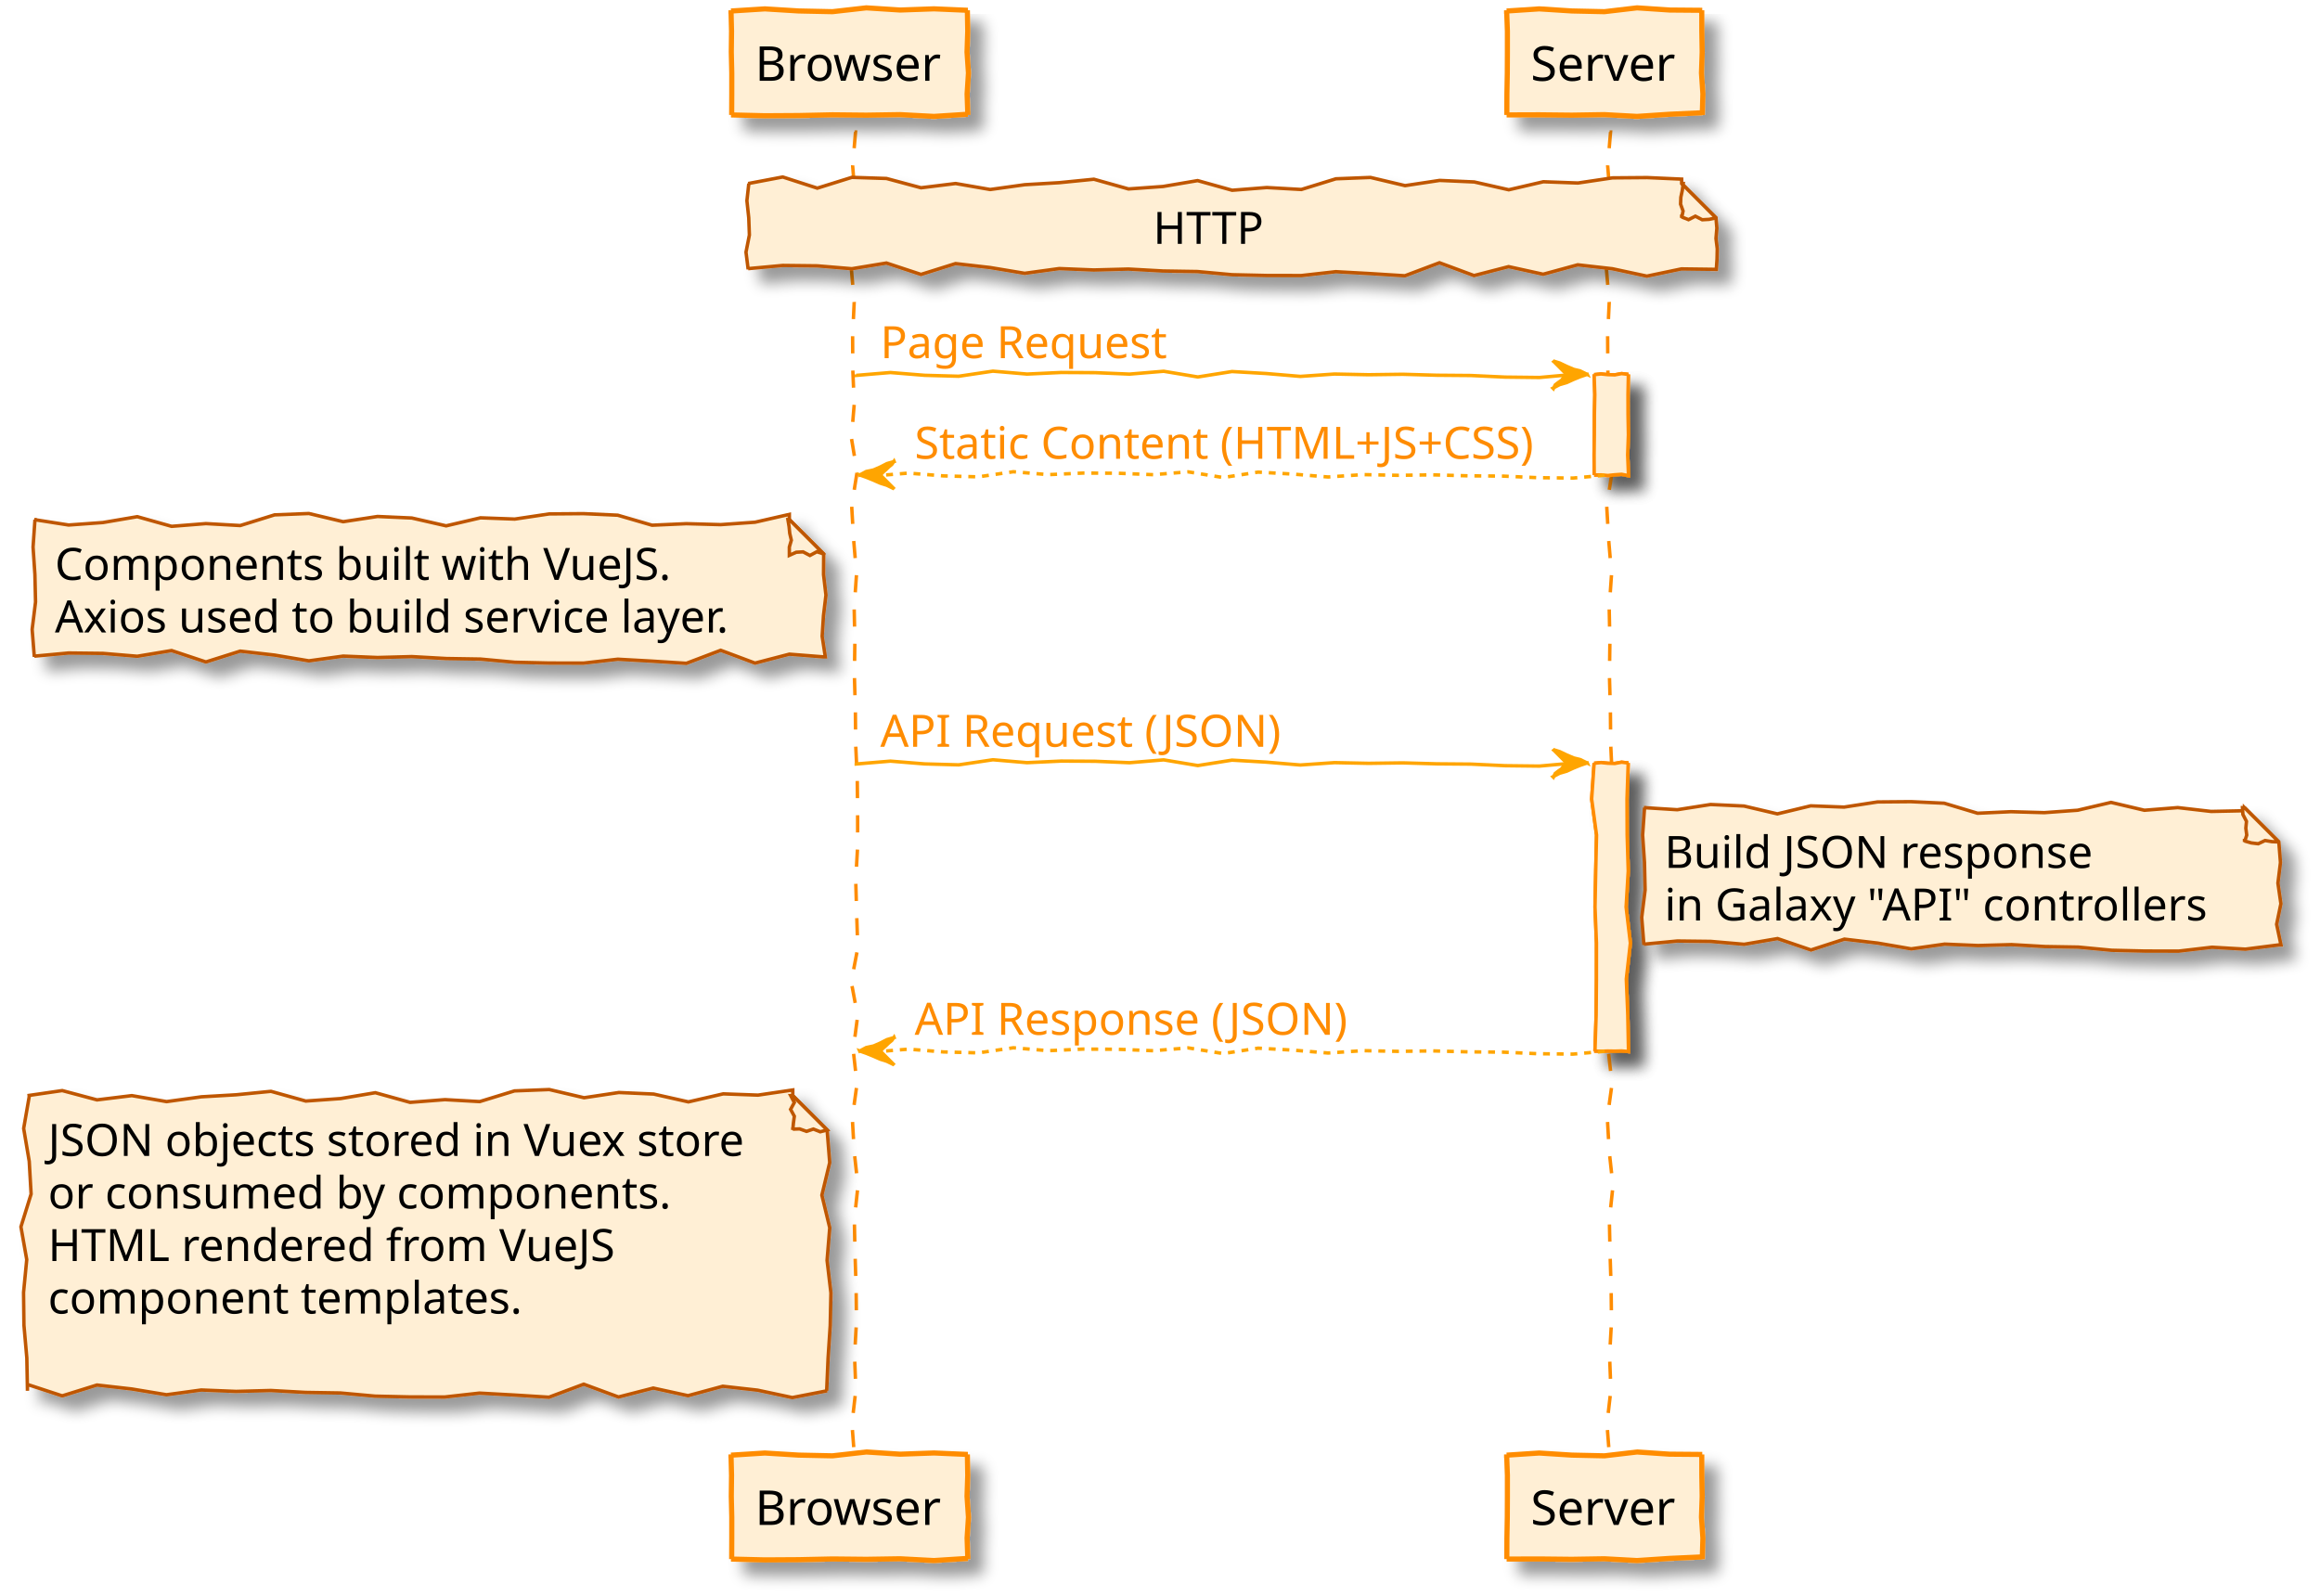
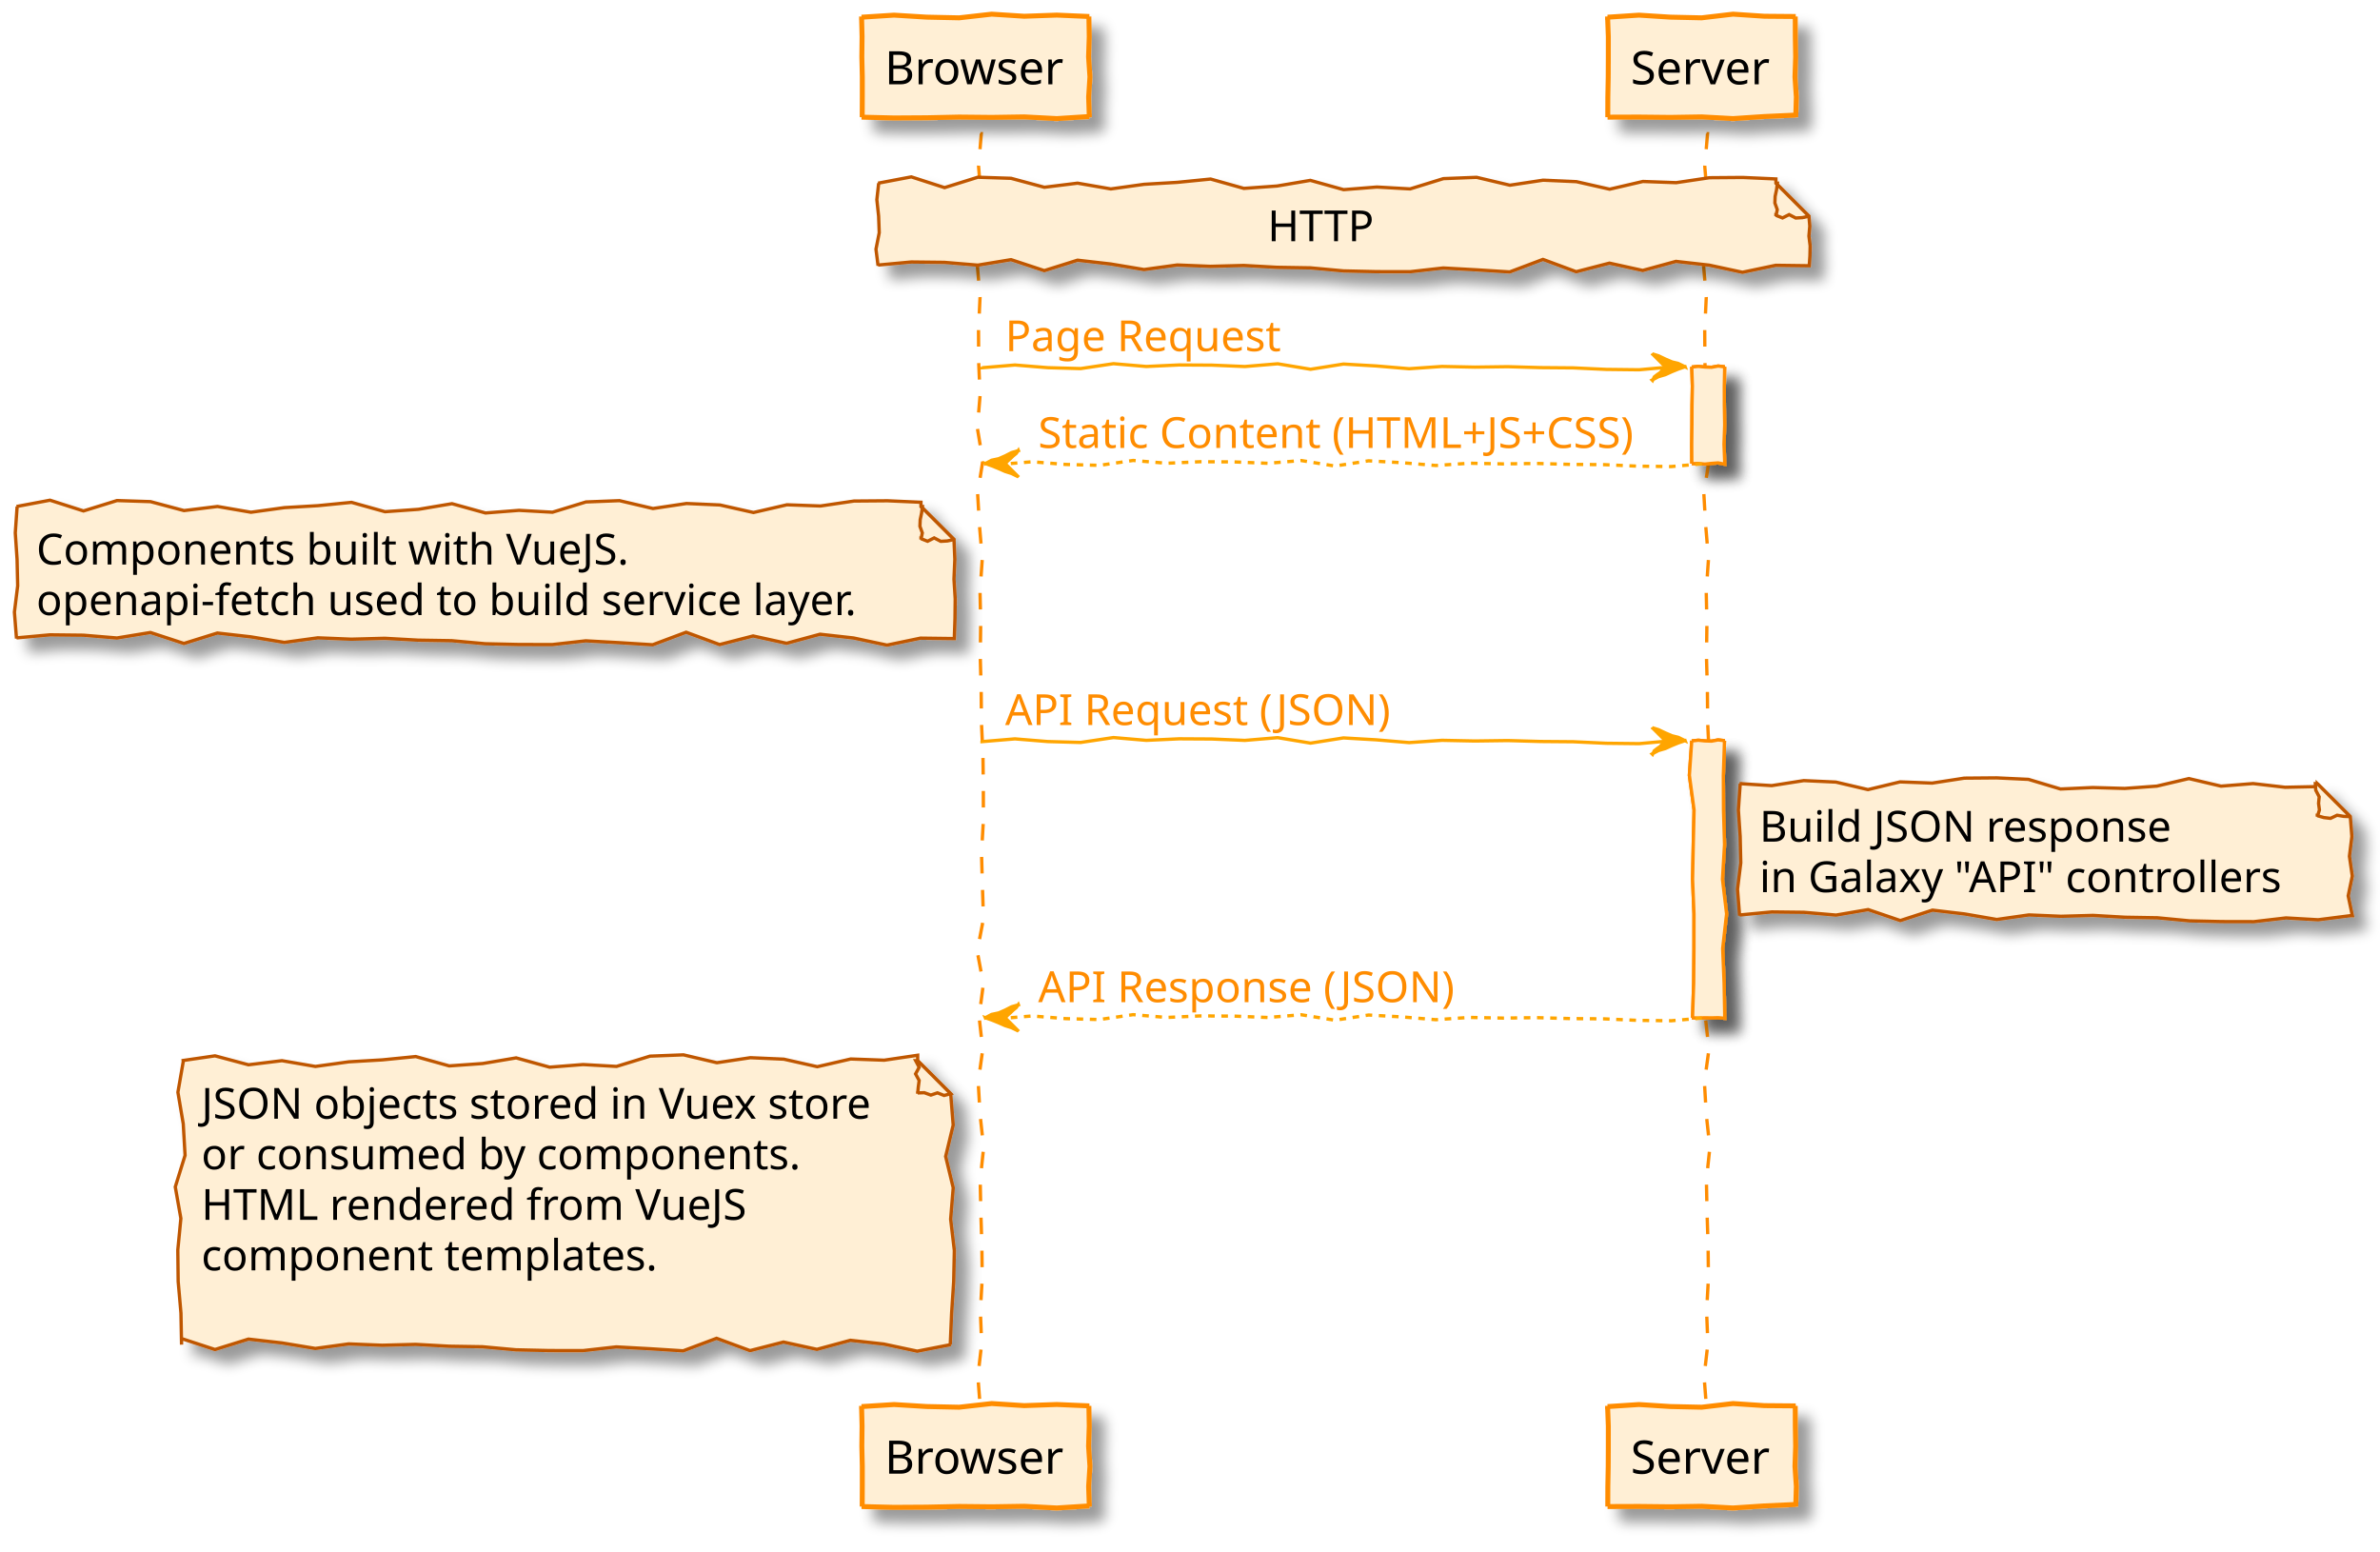
- <svg xmlns="http://www.w3.org/2000/svg" contentScriptType="application/ecmascript" contentStyleType="text/css" height="465px" preserveAspectRatio="none" style="width:676px;height:465px;" version="1.1" viewBox="0 0 676 465" width="676px" zoomAndPan="magnify">
+ <svg xmlns="http://www.w3.org/2000/svg" contentScriptType="application/ecmascript" contentStyleType="text/css" height="470px" preserveAspectRatio="none" style="width:721px;height:470px;background:#FFFFFF;" version="1.1" viewBox="0 0 721 470" width="721px" zoomAndPan="magnify">
  <defs>
-     <filter height="300%" id="fr7veh3qu11d1" width="300%" x="-1" y="-1">
+     <filter height="300%" id="f1xczf7x2k0tia" width="300%" x="-1" y="-1">
      <feGaussianBlur result="blurOut" stdDeviation="2.0" />
      <feColorMatrix in="blurOut" result="blurOut2" type="matrix" values="0 0 0 0 0 0 0 0 0 0 0 0 0 0 0 0 0 0 .4 0" />
      <feOffset dx="4.0" dy="4.0" in="blurOut2" result="blurOut3" />
      <feBlend in="SourceGraphic" in2="blurOut3" mode="normal" />
    </filter>
  </defs>
  <g>
-     <polygon fill="#FFEFD5" filter="url(#fr7veh3qu11d1)" points="464.5,109.109,464.5,109.179,466.5,108.971,468.5,109.174,470.5,109.243,472.5,108.872,474.5,109.109,474.474,109.109,474.358,114.972,474.372,120.834,474.477,126.696,474.269,132.558,474.5,138.42,474.5,138.605,472.5,138.21,470.5,138.354,468.5,138.564,466.5,138.391,464.5,138.42,464.523,138.42,464.489,132.558,464.56,126.696,464.58,120.834,464.695,114.972,464.5,109.109" style="stroke: #FF8C00; stroke-width: 1.0;" />
-     <polygon fill="#FFEFD5" filter="url(#fr7veh3qu11d1)" points="464.5,222.352,464.5,222.422,466.5,222.214,468.5,222.416,470.5,222.485,472.5,222.114,474.5,222.352,474.422,222.352,474.074,232.843,474.116,243.334,474.432,253.826,473.809,264.317,475.054,274.809,473.87,285.3,474.302,295.792,474.5,306.283,474.5,306.427,472.5,306.255,470.5,306.306,468.5,306.273,466.5,306.343,464.5,306.283,464.739,306.283,465.086,295.792,465.171,285.3,465.179,274.809,464.755,264.317,464.964,253.826,465.202,243.334,463.779,232.843,464.5,222.352" style="stroke: #FF8C00; stroke-width: 1.0;" />
-     <path d="M249,38.488 L249.28,38.488 L248.448,48.395 L249.258,58.301 L249.533,68.207 L248.049,78.114 L248.896,88.02 L248.431,97.926 L248.489,107.833 L248.909,117.739 L248.078,127.645 L249.738,137.552 L248.16,147.458 L248.736,157.364 L249.576,167.271 L248.886,177.177 L249.091,187.083 L248.957,196.99 L249.238,206.896 L249.319,216.803 L249.781,226.709 L249.895,236.615 L249.906,246.522 L249.339,256.428 L249.618,266.334 L249.936,276.241 L248.038,286.147 L249.905,296.053 L248.605,305.96 L249.712,315.866 L248.34,325.772 L248.909,335.679 L249.989,345.585 L248.935,355.491 L249.14,365.398 L249.452,375.304 L249.555,385.211 L248.995,395.117 L249.383,405.023 L248.237,414.93 L249,424.836 " fill="none" style="stroke: #FF8C00; stroke-width: 1.0; stroke-dasharray: 5.0,5.0;" />
-     <path d="M469,38.488 L469.28,38.488 L468.448,48.395 L469.258,58.301 L469.533,68.207 L468.049,78.114 L468.896,88.02 L468.431,97.926 L468.489,107.833 L468.909,117.739 L468.078,127.645 L469.738,137.552 L468.16,147.458 L468.736,157.364 L469.576,167.271 L468.886,177.177 L469.091,187.083 L468.957,196.99 L469.238,206.896 L469.319,216.803 L469.781,226.709 L469.895,236.615 L469.906,246.522 L469.339,256.428 L469.618,266.334 L469.936,276.241 L468.038,286.147 L469.905,296.053 L468.605,305.96 L469.712,315.866 L468.34,325.772 L468.909,335.679 L469.989,345.585 L468.935,355.491 L469.14,365.398 L469.452,375.304 L469.555,385.211 L468.995,395.117 L469.383,405.023 L468.237,414.93 L469,424.836 " fill="none" style="stroke: #FF8C00; stroke-width: 1.0; stroke-dasharray: 5.0,5.0;" />
-     <polygon fill="#FFEFD5" filter="url(#fr7veh3qu11d1)" points="213,3,213,3.21,222.857,2.586,232.714,3.193,242.571,3.4,252.429,2.287,262.286,2.922,272.143,2.574,282,3,281.872,3,281.977,9.098,281.769,15.195,282.185,21.293,281.79,27.391,282,33.488,282,33.291,272.143,33.92,262.286,33.403,252.429,33.556,242.571,33.456,232.714,33.667,222.857,33.727,213,33.488,213.195,33.488,213.224,27.391,213.226,21.293,213.085,15.195,213.155,9.098,213,3" style="stroke: #FF8C00; stroke-width: 1.5;" />
-     <text fill="#000000" font-family="sans-serif" font-size="14" lengthAdjust="spacingAndGlyphs" textLength="55" x="220" y="23.535">Browser</text>
-     <polygon fill="#FFEFD5" filter="url(#fr7veh3qu11d1)" points="213,423.836,213,424.046,222.857,423.422,232.714,424.029,242.571,424.236,252.429,423.123,262.286,423.758,272.143,423.409,282,423.836,281.872,423.836,281.977,429.934,281.769,436.031,282.185,442.129,281.79,448.227,282,454.324,282,454.127,272.143,454.756,262.286,454.238,252.429,454.392,242.571,454.292,232.714,454.503,222.857,454.563,213,454.324,213.195,454.324,213.224,448.227,213.226,442.129,213.085,436.031,213.155,429.934,213,423.836" style="stroke: #FF8C00; stroke-width: 1.5;" />
-     <text fill="#000000" font-family="sans-serif" font-size="14" lengthAdjust="spacingAndGlyphs" textLength="55" x="220" y="444.371">Browser</text>
-     <polygon fill="#FFEFD5" filter="url(#fr7veh3qu11d1)" points="439,3,439,3.21,448.5,2.586,458,3.193,467.5,3.4,477,2.287,486.5,2.922,496,3,495.858,3,495.872,9.098,495.977,15.195,495.769,21.293,496.185,27.391,496,33.488,496,32.858,486.5,33.291,477,33.92,467.5,33.403,458,33.556,448.5,33.456,439,33.488,439.06,33.488,439.08,27.391,439.195,21.293,439.224,15.195,439.226,9.098,439,3" style="stroke: #FF8C00; stroke-width: 1.5;" />
-     <text fill="#000000" font-family="sans-serif" font-size="14" lengthAdjust="spacingAndGlyphs" textLength="43" x="446" y="23.535">Server</text>
-     <polygon fill="#FFEFD5" filter="url(#fr7veh3qu11d1)" points="439,423.836,439,424.046,448.5,423.422,458,424.029,467.5,424.236,477,423.123,486.5,423.758,496,423.836,495.858,423.836,495.872,429.934,495.977,436.031,495.769,442.129,496.185,448.227,496,454.324,496,453.694,486.5,454.127,477,454.756,467.5,454.238,458,454.392,448.5,454.292,439,454.324,439.06,454.324,439.08,448.227,439.195,442.129,439.224,436.031,439.226,429.934,439,423.836" style="stroke: #FF8C00; stroke-width: 1.5;" />
-     <text fill="#000000" font-family="sans-serif" font-size="14" lengthAdjust="spacingAndGlyphs" textLength="43" x="446" y="444.371">Server</text>
-     <polygon fill="#FFEFD5" filter="url(#fr7veh3qu11d1)" points="464.5,109.109,464.5,109.179,466.5,108.971,468.5,109.174,470.5,109.243,472.5,108.872,474.5,109.109,474.474,109.109,474.358,114.972,474.372,120.834,474.477,126.696,474.269,132.558,474.5,138.42,474.5,138.605,472.5,138.21,470.5,138.354,468.5,138.564,466.5,138.391,464.5,138.42,464.523,138.42,464.489,132.558,464.56,126.696,464.58,120.834,464.695,114.972,464.5,109.109" style="stroke: #FF8C00; stroke-width: 1.0;" />
-     <polygon fill="#FFEFD5" filter="url(#fr7veh3qu11d1)" points="464.5,222.352,464.5,222.422,466.5,222.214,468.5,222.416,470.5,222.485,472.5,222.114,474.5,222.352,474.422,222.352,474.074,232.843,474.116,243.334,474.432,253.826,473.809,264.317,475.054,274.809,473.87,285.3,474.302,295.792,474.5,306.283,474.5,306.427,472.5,306.255,470.5,306.306,468.5,306.273,466.5,306.343,464.5,306.283,464.739,306.283,465.086,295.792,465.171,285.3,465.179,274.809,464.755,264.317,464.964,253.826,465.202,243.334,463.779,232.843,464.5,222.352" style="stroke: #FF8C00; stroke-width: 1.0;" />
-     <path d="M218,53.488 L218.187,53.488 L217.632,58.488 L218.172,63.488 L218.355,68.488 L217.366,73.488 L218,78.488 L218,78.281 L228.071,77.351 L238.143,77.466 L248.214,78.306 L258.286,76.645 L268.357,79.965 L278.429,76.808 L288.5,77.961 L298.571,79.64 L308.643,78.26 L318.714,78.67 L328.786,78.403 L338.857,78.964 L348.929,79.126 L359,80.05 L369.071,80.278 L379.143,80.3 L389.214,79.167 L399.286,79.725 L409.357,80.361 L419.429,76.565 L429.5,80.298 L439.571,77.698 L449.643,79.912 L459.714,77.168 L469.786,78.306 L479.857,80.466 L489.929,78.358 L500,78.488 L500.094,78.488 L500.301,75.488 L500.37,72.488 L499.997,69.488 L500.255,66.488 L500,63.488 L499.64,63.129 L498.179,61.667 L496.345,59.833 L494.279,57.768 L492.385,55.874 L490,53.488 L490,52.2 L479.926,51.749 L469.852,51.831 L459.778,53.331 L449.704,52.964 L439.63,55.305 L429.556,53.023 L419.481,52.574 L409.407,54.097 L399.333,51.71 L389.259,52.104 L379.185,55.219 L369.111,54.65 L359.037,55.447 L348.963,52.63 L338.889,54.34 L328.815,55.063 L318.741,52.228 L308.667,53.233 L298.593,53.824 L288.519,55.226 L278.444,53.477 L268.37,54.722 L258.296,52.011 L248.222,51.682 L238.148,54.831 L228.074,51.576 L218,53.488 " fill="#FFEFD5" filter="url(#fr7veh3qu11d1)" style="stroke: #BF5700; stroke-width: 1.0;" />
-     <path d="M490,53.488 L490.452,53.488 L490.184,55.488 L489.762,57.488 L489.685,59.488 L490.408,61.488 L490,63.488 L490,63.222 L492,64.014 L494,62.997 L496,64.037 L498,63.919 L500,63.488 L500.154,63.642 L498.03,61.518 L496.457,59.945 L494.386,57.874 L492.106,55.595 L490,53.488 " fill="#FFEFD5" style="stroke: #BF5700; stroke-width: 1.0;" />
-     <text fill="#000000" font-family="sans-serif" font-size="13" lengthAdjust="spacingAndGlyphs" textLength="33" x="336" y="71.057">HTTP</text>
-     <polygon fill="#FFA500" points="452.5,105.109,452.526,105.174,454.449,105.781,456.524,106.769,458.55,107.633,460.412,108.089,462.5,109.109,462.49,109.085,460.447,109.777,458.452,110.591,456.492,111.488,454.414,112.095,452.5,113.109,452.63,113.24,453.151,112.161,454.053,111.463,455.002,110.811,455.68,109.889,456.5,109.109,456.516,109.126,455.692,108.302,454.942,107.552,454.156,106.766,453.438,106.047,452.5,105.109" style="stroke: #FFA500; stroke-width: 1.0;" />
-     <path d="M249.5,109.109 L249.5,109.39 L259.452,108.557 L269.405,109.367 L279.357,109.642 L289.31,108.158 L299.262,109.006 L309.214,108.541 L319.167,108.598 L329.119,109.019 L339.071,108.188 L349.024,109.848 L358.976,108.269 L368.929,108.846 L378.881,109.685 L388.833,108.995 L398.786,109.2 L408.738,109.067 L418.69,109.347 L428.643,109.428 L438.595,109.89 L448.548,110.004 L458.5,109.109 " fill="none" style="stroke: #FFA500; stroke-width: 1.0;" />
-     <text fill="#FF8C00" font-family="sans-serif" font-size="13" lengthAdjust="spacingAndGlyphs" textLength="83" x="256.5" y="104.367">Page Request</text>
-     <polygon fill="#FFA500" points="260.5,134.42,260.526,134.485,258.449,135.092,256.524,136.08,254.549,136.944,252.412,137.399,250.5,138.42,250.49,138.396,252.447,139.088,254.452,139.901,256.492,140.799,258.414,141.406,260.5,142.42,260.63,142.55,259.551,141.471,258.853,140.773,258.202,140.122,257.28,139.2,256.5,138.42,256.516,138.436,257.293,137.612,258.142,136.862,258.956,136.076,259.838,135.358,260.5,134.42" style="stroke: #FFA500; stroke-width: 1.0;" />
-     <path d="M254.5,138.42 L254.5,138.7 L264.69,137.868 L274.881,138.678 L285.071,138.953 L295.262,137.469 L305.452,138.316 L315.643,137.851 L325.833,137.909 L336.024,138.329 L346.214,137.498 L356.405,139.158 L366.595,137.579 L376.786,138.156 L386.976,138.996 L397.167,138.306 L407.357,138.511 L417.548,138.377 L427.738,138.658 L437.929,138.739 L448.119,139.201 L458.31,139.315 L468.5,138.42 " fill="none" style="stroke: #FFA500; stroke-width: 1.0; stroke-dasharray: 2.0,2.0;" />
-     <text fill="#FF8C00" font-family="sans-serif" font-size="13" lengthAdjust="spacingAndGlyphs" textLength="191" x="266.5" y="133.678">Static Content (HTML+JS+CSS)</text>
-     <path d="M10,151.42 L10.187,151.42 L9.632,159.42 L10.172,167.42 L10.355,175.42 L9.366,183.42 L10,191.42 L10,191.213 L20,190.283 L30,190.397 L40,191.238 L50,189.576 L60,192.896 L70,189.739 L80,190.893 L90,192.572 L100,191.191 L110,191.602 L120,191.335 L130,191.896 L140,192.058 L150,192.982 L160,193.209 L170,193.231 L180,192.099 L190,192.656 L200,193.292 L210,189.497 L220,193.229 L230,190.629 L240,191.42 L240.475,191.42 L239.56,185.42 L239.939,179.42 L240.659,173.42 L239.957,167.42 L240,161.42 L240.066,161.486 L238.213,159.633 L236.262,157.681 L233.998,155.417 L232.18,153.6 L230,151.42 L230,149.893 L220,152.178 L210,152.882 L200,152.605 L190,153.055 L180,150.132 L170,149.681 L160,149.763 L150,151.263 L140,150.896 L130,153.237 L120,150.954 L110,150.505 L100,152.029 L90,149.642 L80,150.036 L70,153.15 L60,152.582 L50,153.379 L40,150.562 L30,152.271 L20,152.994 L10,151.42 " fill="#FFEFD5" filter="url(#fr7veh3qu11d1)" style="stroke: #BF5700; stroke-width: 1.0;" />
-     <path d="M230,151.42 L229.58,151.42 L229.915,153.42 L230.112,155.42 L230.579,157.42 L229.996,159.42 L230,161.42 L230,161.831 L232,160.928 L234,160.818 L236,161.868 L238,160.783 L240,161.42 L240.32,161.74 L238.13,159.55 L235.832,157.251 L233.778,155.198 L232.288,153.708 L230,151.42 " fill="#FFEFD5" style="stroke: #BF5700; stroke-width: 1.0;" />
-     <text fill="#000000" font-family="sans-serif" font-size="13" lengthAdjust="spacingAndGlyphs" textLength="186" x="16" y="168.988">Components built with VueJS.</text>
-     <text fill="#000000" font-family="sans-serif" font-size="13" lengthAdjust="spacingAndGlyphs" textLength="209" x="16" y="184.299">Axios used to build service layer.</text>
-     <polygon fill="#FFA500" points="452.5,218.352,452.526,218.417,454.449,219.023,456.524,220.011,458.55,220.875,460.412,221.331,462.5,222.352,462.49,222.327,460.447,223.02,458.452,223.833,456.492,224.731,454.414,225.338,452.5,226.352,452.63,226.482,453.151,225.403,454.053,224.705,455.002,224.053,455.68,223.131,456.5,222.352,456.516,222.368,455.692,221.544,454.942,220.794,454.156,220.008,453.438,219.29,452.5,218.352" style="stroke: #FFA500; stroke-width: 1.0;" />
-     <path d="M249.5,222.352 L249.5,222.632 L259.452,221.799 L269.405,222.609 L279.357,222.885 L289.31,221.4 L299.262,222.248 L309.214,221.783 L319.167,221.84 L329.119,222.261 L339.071,221.43 L349.024,223.09 L358.976,221.511 L368.929,222.088 L378.881,222.928 L388.833,222.237 L398.786,222.442 L408.738,222.309 L418.69,222.59 L428.643,222.67 L438.595,223.132 L448.548,223.246 L458.5,222.352 " fill="none" style="stroke: #FFA500; stroke-width: 1.0;" />
-     <text fill="#FF8C00" font-family="sans-serif" font-size="13" lengthAdjust="spacingAndGlyphs" textLength="117" x="256.5" y="217.609">API Request (JSON)</text>
-     <path d="M479,235.352 L479.187,235.352 L478.632,243.352 L479.172,251.352 L479.355,259.352 L478.366,267.352 L479,275.352 L479,275.144 L488.737,274.214 L498.474,274.329 L508.211,275.17 L517.947,273.508 L527.684,276.828 L537.421,273.671 L547.158,274.824 L556.895,276.503 L566.632,275.123 L576.368,275.534 L586.105,275.266 L595.842,275.828 L605.579,275.989 L615.316,276.913 L625.053,277.141 L634.789,277.163 L644.526,276.031 L654.263,276.588 L664,275.352 L664.624,275.352 L663.359,269.352 L664.603,263.352 L663.736,257.352 L664.475,251.352 L664,245.352 L663.689,245.04 L661.957,243.309 L660.466,241.818 L657.969,239.321 L656.066,237.418 L654,235.352 L654,236.255 L644.278,236.462 L634.556,235.341 L624.833,236.118 L615.111,233.825 L605.389,236.11 L595.667,236.813 L585.944,236.537 L576.222,236.986 L566.5,234.063 L556.778,233.612 L547.056,233.695 L537.333,235.195 L527.611,234.827 L517.889,237.169 L508.167,234.886 L498.444,234.437 L488.722,235.96 L479,235.352 " fill="#FFEFD5" filter="url(#fr7veh3qu11d1)" style="stroke: #BF5700; stroke-width: 1.0;" />
-     <path d="M654,235.352 L653.407,235.352 L653.539,237.352 L654.577,239.352 L654.387,241.352 L654.653,243.352 L654,245.352 L654,245.065 L656,245.635 L658,245.876 L660,244.932 L662,245.266 L664,245.352 L664.079,245.431 L662.41,243.761 L659.997,241.349 L658.291,239.642 L655.652,237.004 L654,235.352 " fill="#FFEFD5" style="stroke: #BF5700; stroke-width: 1.0;" />
-     <text fill="#000000" font-family="sans-serif" font-size="13" lengthAdjust="spacingAndGlyphs" textLength="127" x="485" y="252.92">Build JSON response</text>
-     <text fill="#000000" font-family="sans-serif" font-size="13" lengthAdjust="spacingAndGlyphs" textLength="164" x="485" y="268.231">in Galaxy "API" controllers</text>
-     <polygon fill="#FFA500" points="260.5,302.283,260.526,302.348,258.449,302.955,256.524,303.943,254.549,304.807,252.412,305.262,250.5,306.283,250.49,306.259,252.447,306.951,254.452,307.764,256.492,308.662,258.414,309.269,260.5,310.283,260.63,310.414,259.551,309.335,258.853,308.637,258.202,307.985,257.28,307.063,256.5,306.283,256.516,306.299,257.293,305.476,258.142,304.725,258.956,303.94,259.838,303.221,260.5,302.283" style="stroke: #FFA500; stroke-width: 1.0;" />
-     <path d="M254.5,306.283 L254.5,306.563 L264.69,305.731 L274.881,306.541 L285.071,306.816 L295.262,305.332 L305.452,306.18 L315.643,305.714 L325.833,305.772 L336.024,306.192 L346.214,305.361 L356.405,307.021 L366.595,305.443 L376.786,306.019 L386.976,306.859 L397.167,306.169 L407.357,306.374 L417.548,306.241 L427.738,306.521 L437.929,306.602 L448.119,307.064 L458.31,307.178 L468.5,306.283 " fill="none" style="stroke: #FFA500; stroke-width: 1.0; stroke-dasharray: 2.0,2.0;" />
-     <text fill="#FF8C00" font-family="sans-serif" font-size="13" lengthAdjust="spacingAndGlyphs" textLength="127" x="266.5" y="301.541">API Response (JSON)</text>
-     <path d="M8,319.283 L8.56,319.283 L6.895,328.839 L8.515,338.394 L9.066,347.95 L6.098,357.505 L7.793,367.061 L6.863,376.616 L6.977,386.172 L7.818,395.728 L8,405.283 L8,403.44 L18.13,406.76 L28.261,403.603 L38.391,404.756 L48.522,406.435 L58.652,405.055 L68.783,405.465 L78.913,405.198 L89.043,405.759 L99.174,405.921 L109.304,406.845 L119.435,407.073 L129.565,407.095 L139.696,405.962 L149.826,406.519 L159.957,407.156 L170.087,403.36 L180.217,407.093 L190.348,404.493 L200.478,406.707 L210.609,403.963 L220.739,405.101 L230.87,407.261 L241,405.283 L240.87,405.283 L241.281,395.783 L241.903,386.283 L242.11,376.783 L240.99,367.283 L241.766,357.783 L239.474,348.283 L241.758,338.783 L241,329.283 L241.345,329.628 L239.279,327.563 L237.385,325.668 L234.696,322.98 L232.59,320.873 L231,319.283 L231,317.626 L220.864,319.126 L210.727,318.759 L200.591,321.1 L190.454,318.817 L180.318,318.368 L170.182,319.892 L160.046,317.505 L149.909,317.899 L139.773,321.014 L129.636,320.445 L119.5,321.242 L109.364,318.425 L99.227,320.134 L89.091,320.858 L78.954,318.024 L68.818,319.028 L58.682,319.619 L48.545,321.021 L38.409,319.272 L28.273,320.517 L18.136,317.806 L8,319.283 " fill="#FFEFD5" filter="url(#fr7veh3qu11d1)" style="stroke: #BF5700; stroke-width: 1.0;" />
-     <path d="M231,319.283 L230.398,319.283 L231.448,321.283 L230.363,323.283 L231.452,325.283 L231.184,327.283 L231,329.283 L231,329.045 L233,328.969 L235,329.691 L237,329.017 L239,329.809 L241,329.283 L240.653,328.936 L239.388,327.671 L237.304,325.588 L235.154,323.437 L233.03,321.313 L231,319.283 " fill="#FFEFD5" style="stroke: #BF5700; stroke-width: 1.0;" />
-     <text fill="#000000" font-family="sans-serif" font-size="13" lengthAdjust="spacingAndGlyphs" textLength="212" x="14" y="336.852">JSON objects stored in Vuex store</text>
-     <text fill="#000000" font-family="sans-serif" font-size="13" lengthAdjust="spacingAndGlyphs" textLength="187" x="14" y="352.162">or consumed by components.</text>
-     <text fill="#000000" font-family="sans-serif" font-size="13" lengthAdjust="spacingAndGlyphs" textLength="167" x="14" y="367.473">HTML rendered from VueJS</text>
-     <text fill="#000000" font-family="sans-serif" font-size="13" lengthAdjust="spacingAndGlyphs" textLength="141" x="14" y="382.783">component templates.</text>
-     <text fill="#000000" font-family="sans-serif" font-size="13" lengthAdjust="spacingAndGlyphs" textLength="0" x="18" y="398.094" />
+     <polygon fill="#FFEFD5" filter="url(#f1xczf7x2k0tia)" points="512.5,111.109,512.5,111.179,514.5,110.971,516.5,111.174,518.5,111.243,520.5,110.872,522.5,111.109,522.474,111.109,522.358,116.972,522.372,122.834,522.477,128.696,522.269,134.558,522.5,140.42,522.5,140.605,520.5,140.21,518.5,140.354,516.5,140.564,514.5,140.391,512.5,140.42,512.523,140.42,512.489,134.558,512.559,128.696,512.58,122.834,512.695,116.972,512.5,111.109" style="stroke:#FF8C00;stroke-width:1.0;" />
+     <polygon fill="#FFEFD5" filter="url(#f1xczf7x2k0tia)" points="512.5,224.352,512.5,224.422,514.5,224.214,516.5,224.416,518.5,224.485,520.5,224.114,522.5,224.352,522.422,224.352,522.073,234.843,522.116,245.334,522.432,255.826,521.809,266.317,523.054,276.809,521.87,287.3,522.302,297.792,522.5,308.283,522.5,308.427,520.5,308.255,518.5,308.306,516.5,308.273,514.5,308.343,512.5,308.283,512.739,308.283,513.086,297.792,513.171,287.3,513.179,276.809,512.755,266.317,512.964,255.826,513.202,245.334,511.779,234.843,512.5,224.352" style="stroke:#FF8C00;stroke-width:1.0;" />
+     <path d="M297,40.488 L297.28,40.488 L296.448,50.395 L297.258,60.301 L297.533,70.207 L296.049,80.114 L296.896,90.02 L296.431,99.926 L296.489,109.833 L296.909,119.739 L296.078,129.645 L297.738,139.552 L296.16,149.458 L296.736,159.364 L297.576,169.271 L296.886,179.177 L297.091,189.083 L296.957,198.99 L297.238,208.896 L297.319,218.803 L297.781,228.709 L297.895,238.615 L297.906,248.522 L297.339,258.428 L297.618,268.334 L297.936,278.241 L296.038,288.147 L297.905,298.053 L296.605,307.96 L297.712,317.866 L296.34,327.772 L296.909,337.679 L297.989,347.585 L296.935,357.491 L297.14,367.398 L297.452,377.304 L297.555,387.211 L296.995,397.117 L297.383,407.023 L296.237,416.93 L297,426.836 " fill="none" style="stroke:#FF8C00;stroke-width:1.0;stroke-dasharray:5.0,5.0;" />
+     <path d="M517,40.488 L517.28,40.488 L516.448,50.395 L517.258,60.301 L517.533,70.207 L516.049,80.114 L516.896,90.02 L516.431,99.926 L516.489,109.833 L516.909,119.739 L516.078,129.645 L517.738,139.552 L516.16,149.458 L516.736,159.364 L517.576,169.271 L516.886,179.177 L517.091,189.083 L516.957,198.99 L517.238,208.896 L517.319,218.803 L517.781,228.709 L517.895,238.615 L517.906,248.522 L517.34,258.428 L517.618,268.334 L517.936,278.241 L516.038,288.147 L517.905,298.053 L516.605,307.96 L517.712,317.866 L516.34,327.772 L516.909,337.679 L517.989,347.585 L516.935,357.491 L517.14,367.398 L517.452,377.304 L517.555,387.211 L516.995,397.117 L517.383,407.023 L516.237,416.93 L517,426.836 " fill="none" style="stroke:#FF8C00;stroke-width:1.0;stroke-dasharray:5.0,5.0;" />
+     <polygon fill="#FFEFD5" filter="url(#f1xczf7x2k0tia)" points="261,5,261,5.21,270.857,4.586,280.714,5.193,290.571,5.4,300.429,4.287,310.286,4.922,320.143,4.574,330,5,329.872,5,329.977,11.098,329.769,17.195,330.185,23.293,329.79,29.391,330,35.488,330,35.291,320.143,35.92,310.286,35.403,300.429,35.556,290.571,35.456,280.714,35.667,270.857,35.727,261,35.488,261.195,35.488,261.224,29.391,261.226,23.293,261.085,17.195,261.154,11.098,261,5" style="stroke:#FF8C00;stroke-width:1.5;" />
+     <text fill="#000000" font-family="sans-serif" font-size="14" lengthAdjust="spacing" textLength="55" x="268" y="25.535">Browser</text>
+     <polygon fill="#FFEFD5" filter="url(#f1xczf7x2k0tia)" points="261,425.836,261,426.046,270.857,425.422,280.714,426.029,290.571,426.236,300.429,425.123,310.286,425.758,320.143,425.409,330,425.836,329.872,425.836,329.977,431.934,329.769,438.031,330.185,444.129,329.79,450.227,330,456.324,330,456.127,320.143,456.756,310.286,456.238,300.429,456.392,290.571,456.292,280.714,456.503,270.857,456.563,261,456.324,261.195,456.324,261.224,450.227,261.226,444.129,261.085,438.031,261.154,431.934,261,425.836" style="stroke:#FF8C00;stroke-width:1.5;" />
+     <text fill="#000000" font-family="sans-serif" font-size="14" lengthAdjust="spacing" textLength="55" x="268" y="446.371">Browser</text>
+     <polygon fill="#FFEFD5" filter="url(#f1xczf7x2k0tia)" points="487,5,487,5.21,496.5,4.586,506,5.193,515.5,5.4,525,4.287,534.5,4.922,544,5,543.858,5,543.872,11.098,543.977,17.195,543.769,23.293,544.184,29.391,544,35.488,544,34.858,534.5,35.291,525,35.92,515.5,35.403,506,35.556,496.5,35.456,487,35.488,487.06,35.488,487.08,29.391,487.195,23.293,487.224,17.195,487.226,11.098,487,5" style="stroke:#FF8C00;stroke-width:1.5;" />
+     <text fill="#000000" font-family="sans-serif" font-size="14" lengthAdjust="spacing" textLength="43" x="494" y="25.535">Server</text>
+     <polygon fill="#FFEFD5" filter="url(#f1xczf7x2k0tia)" points="487,425.836,487,426.046,496.5,425.422,506,426.029,515.5,426.236,525,425.123,534.5,425.758,544,425.836,543.858,425.836,543.872,431.934,543.977,438.031,543.769,444.129,544.184,450.227,544,456.324,544,455.694,534.5,456.127,525,456.756,515.5,456.238,506,456.392,496.5,456.292,487,456.324,487.06,456.324,487.08,450.227,487.195,444.129,487.224,438.031,487.226,431.934,487,425.836" style="stroke:#FF8C00;stroke-width:1.5;" />
+     <text fill="#000000" font-family="sans-serif" font-size="14" lengthAdjust="spacing" textLength="43" x="494" y="446.371">Server</text>
+     <polygon fill="#FFEFD5" filter="url(#f1xczf7x2k0tia)" points="512.5,111.109,512.5,111.179,514.5,110.971,516.5,111.174,518.5,111.243,520.5,110.872,522.5,111.109,522.474,111.109,522.358,116.972,522.372,122.834,522.477,128.696,522.269,134.558,522.5,140.42,522.5,140.605,520.5,140.21,518.5,140.354,516.5,140.564,514.5,140.391,512.5,140.42,512.523,140.42,512.489,134.558,512.559,128.696,512.58,122.834,512.695,116.972,512.5,111.109" style="stroke:#FF8C00;stroke-width:1.0;" />
+     <polygon fill="#FFEFD5" filter="url(#f1xczf7x2k0tia)" points="512.5,224.352,512.5,224.422,514.5,224.214,516.5,224.416,518.5,224.485,520.5,224.114,522.5,224.352,522.422,224.352,522.073,234.843,522.116,245.334,522.432,255.826,521.809,266.317,523.054,276.809,521.87,287.3,522.302,297.792,522.5,308.283,522.5,308.427,520.5,308.255,518.5,308.306,516.5,308.273,514.5,308.343,512.5,308.283,512.739,308.283,513.086,297.792,513.171,287.3,513.179,276.809,512.755,266.317,512.964,255.826,513.202,245.334,511.779,234.843,512.5,224.352" style="stroke:#FF8C00;stroke-width:1.0;" />
+     <path d="M266,55.488 L266.187,55.488 L265.632,60.488 L266.172,65.488 L266.355,70.488 L265.366,75.488 L266,80.488 L266,80.281 L276.071,79.351 L286.143,79.466 L296.214,80.306 L306.286,78.645 L316.357,81.965 L326.429,78.808 L336.5,79.961 L346.571,81.64 L356.643,80.26 L366.714,80.67 L376.786,80.403 L386.857,80.964 L396.929,81.126 L407,82.05 L417.071,82.278 L427.143,82.3 L437.214,81.167 L447.286,81.725 L457.357,82.361 L467.429,78.565 L477.5,82.298 L487.571,79.698 L497.643,81.912 L507.714,79.168 L517.786,80.306 L527.857,82.466 L537.929,80.358 L548,80.488 L548.094,80.488 L548.301,77.488 L548.37,74.488 L547.996,71.488 L548.255,68.488 L548,65.488 L547.64,65.129 L546.179,63.667 L544.345,61.833 L542.279,59.768 L540.385,57.874 L538,55.488 L538,54.2 L527.926,53.749 L517.852,53.831 L507.778,55.331 L497.704,54.964 L487.63,57.305 L477.556,55.023 L467.481,54.574 L457.407,56.097 L447.333,53.71 L437.259,54.104 L427.185,57.219 L417.111,56.65 L407.037,57.447 L396.963,54.63 L386.889,56.34 L376.815,57.063 L366.741,54.228 L356.667,55.233 L346.593,55.824 L336.519,57.226 L326.444,55.477 L316.37,56.722 L306.296,54.011 L296.222,53.682 L286.148,56.831 L276.074,53.576 L266,55.488 " fill="#FFEFD5" filter="url(#f1xczf7x2k0tia)" style="stroke:#BF5700;stroke-width:1.0;" />
+     <path d="M538,55.488 L538.452,55.488 L538.184,57.488 L537.762,59.488 L537.686,61.488 L538.408,63.488 L538,65.488 L538,65.222 L540,66.014 L542,64.997 L544,66.037 L546,65.919 L548,65.488 L548.154,65.642 L546.03,63.518 L544.457,61.945 L542.386,59.874 L540.106,57.595 L538,55.488 " fill="#FFEFD5" style="stroke:#BF5700;stroke-width:1.0;" />
+     <text fill="#000000" font-family="sans-serif" font-size="13" lengthAdjust="spacing" textLength="33" x="384" y="73.057">HTTP</text>
+     <polygon fill="#FFA500" points="500.5,107.109,500.526,107.174,502.449,107.781,504.524,108.769,506.55,109.633,508.412,110.089,510.5,111.109,510.49,111.085,508.447,111.777,506.452,112.591,504.492,113.488,502.414,114.095,500.5,115.109,500.63,115.24,501.151,114.161,502.053,113.463,503.002,112.811,503.68,111.889,504.5,111.109,504.516,111.126,503.692,110.302,502.942,109.552,502.156,108.766,501.438,108.047,500.5,107.109" style="stroke:#FFA500;stroke-width:1.0;" />
+     <path d="M297.5,111.109 L297.5,111.39 L307.452,110.557 L317.405,111.367 L327.357,111.642 L337.31,110.158 L347.262,111.006 L357.214,110.541 L367.167,110.598 L377.119,111.019 L387.071,110.188 L397.024,111.848 L406.976,110.269 L416.929,110.846 L426.881,111.685 L436.833,110.995 L446.786,111.2 L456.738,111.067 L466.69,111.347 L476.643,111.428 L486.595,111.89 L496.548,112.004 L506.5,111.109 " fill="none" style="stroke:#FFA500;stroke-width:1.0;" />
+     <text fill="#FF8C00" font-family="sans-serif" font-size="13" lengthAdjust="spacing" textLength="83" x="304.5" y="106.367">Page Request</text>
+     <polygon fill="#FFA500" points="308.5,136.42,308.526,136.485,306.449,137.092,304.524,138.08,302.55,138.944,300.412,139.399,298.5,140.42,298.49,140.396,300.447,141.088,302.452,141.901,304.492,142.799,306.414,143.406,308.5,144.42,308.63,144.55,307.551,143.471,306.853,142.773,306.202,142.122,305.28,141.2,304.5,140.42,304.516,140.436,305.293,139.612,306.142,138.862,306.956,138.076,307.838,137.358,308.5,136.42" style="stroke:#FFA500;stroke-width:1.0;" />
+     <path d="M302.5,140.42 L302.5,140.7 L312.69,139.868 L322.881,140.678 L333.071,140.953 L343.262,139.469 L353.452,140.316 L363.643,139.851 L373.833,139.909 L384.024,140.329 L394.214,139.498 L404.405,141.158 L414.595,139.579 L424.786,140.156 L434.976,140.996 L445.167,140.306 L455.357,140.511 L465.548,140.377 L475.738,140.658 L485.929,140.739 L496.119,141.201 L506.31,141.315 L516.5,140.42 " fill="none" style="stroke:#FFA500;stroke-width:1.0;stroke-dasharray:2.0,2.0;" />
+     <text fill="#FF8C00" font-family="sans-serif" font-size="13" lengthAdjust="spacing" textLength="191" x="314.5" y="135.678">Static Content (HTML+JS+CSS)</text>
+     <path d="M5,153.42 L5.187,153.42 L4.632,161.42 L5.172,169.42 L5.355,177.42 L4.366,185.42 L5,193.42 L5,193.213 L15.143,192.283 L25.286,192.397 L35.429,193.238 L45.571,191.576 L55.714,194.896 L65.857,191.739 L76,192.893 L86.143,194.572 L96.286,193.191 L106.429,193.602 L116.571,193.335 L126.714,193.896 L136.857,194.058 L147,194.982 L157.143,195.209 L167.286,195.231 L177.429,194.099 L187.571,194.656 L197.714,195.292 L207.857,191.497 L218,195.229 L228.143,192.629 L238.286,194.843 L248.429,192.1 L258.571,193.237 L268.714,195.398 L278.857,193.29 L289,193.42 L289.094,193.42 L289.301,187.42 L289.37,181.42 L288.997,175.42 L289.255,169.42 L289,163.42 L288.64,163.06 L287.179,161.599 L285.345,159.764 L283.279,157.699 L281.385,155.805 L279,153.42 L279,152.132 L268.852,151.681 L258.704,151.763 L248.556,153.263 L238.407,152.896 L228.259,155.237 L218.111,152.954 L207.963,152.505 L197.815,154.029 L187.667,151.642 L177.518,152.036 L167.37,155.15 L157.222,154.582 L147.074,155.379 L136.926,152.562 L126.778,154.271 L116.63,154.994 L106.481,152.16 L96.333,153.164 L86.185,153.756 L76.037,155.158 L65.889,153.409 L55.741,154.653 L45.593,151.943 L35.444,151.614 L25.296,154.763 L15.148,151.508 L5,153.42 " fill="#FFEFD5" filter="url(#f1xczf7x2k0tia)" style="stroke:#BF5700;stroke-width:1.0;" />
+     <path d="M279,153.42 L279.452,153.42 L279.184,155.42 L278.762,157.42 L278.685,159.42 L279.408,161.42 L279,163.42 L279,163.154 L281,163.946 L283,162.929 L285,163.969 L287,163.85 L289,163.42 L289.154,163.574 L287.03,161.45 L285.457,159.877 L283.386,157.806 L281.106,155.526 L279,153.42 " fill="#FFEFD5" style="stroke:#BF5700;stroke-width:1.0;" />
+     <text fill="#000000" font-family="sans-serif" font-size="13" lengthAdjust="spacing" textLength="186" x="11" y="170.988">Components built with VueJS.</text>
+     <text fill="#000000" font-family="sans-serif" font-size="13" lengthAdjust="spacing" textLength="263" x="11" y="186.299">openapi-fetch used to build service layer.</text>
+     <polygon fill="#FFA500" points="500.5,220.352,500.526,220.417,502.449,221.023,504.524,222.011,506.55,222.875,508.412,223.331,510.5,224.352,510.49,224.327,508.447,225.02,506.452,225.833,504.492,226.731,502.414,227.338,500.5,228.352,500.63,228.482,501.151,227.403,502.053,226.705,503.002,226.053,503.68,225.131,504.5,224.352,504.516,224.368,503.692,223.544,502.942,222.794,502.156,222.008,501.438,221.29,500.5,220.352" style="stroke:#FFA500;stroke-width:1.0;" />
+     <path d="M297.5,224.352 L297.5,224.632 L307.452,223.799 L317.405,224.609 L327.357,224.885 L337.31,223.4 L347.262,224.248 L357.214,223.783 L367.167,223.84 L377.119,224.261 L387.071,223.43 L397.024,225.09 L406.976,223.511 L416.929,224.088 L426.881,224.928 L436.833,224.237 L446.786,224.442 L456.738,224.309 L466.69,224.59 L476.643,224.67 L486.595,225.132 L496.548,225.246 L506.5,224.352 " fill="none" style="stroke:#FFA500;stroke-width:1.0;" />
+     <text fill="#FF8C00" font-family="sans-serif" font-size="13" lengthAdjust="spacing" textLength="117" x="304.5" y="219.609">API Request (JSON)</text>
+     <path d="M527,237.352 L527.187,237.352 L526.632,245.352 L527.172,253.352 L527.355,261.352 L526.366,269.352 L527,277.352 L527,277.144 L536.737,276.214 L546.474,276.329 L556.211,277.17 L565.947,275.508 L575.684,278.828 L585.421,275.671 L595.158,276.824 L604.895,278.503 L614.632,277.123 L624.368,277.534 L634.105,277.266 L643.842,277.828 L653.579,277.989 L663.316,278.913 L673.053,279.141 L682.789,279.163 L692.526,278.031 L702.263,278.588 L712,277.352 L712.624,277.352 L711.359,271.352 L712.603,265.352 L711.736,259.352 L712.475,253.352 L712,247.352 L711.689,247.04 L709.957,245.309 L708.466,243.818 L705.969,241.321 L704.066,239.418 L702,237.352 L702,238.255 L692.278,238.462 L682.556,237.341 L672.833,238.118 L663.111,235.825 L653.389,238.11 L643.667,238.813 L633.944,238.537 L624.222,238.986 L614.5,236.063 L604.778,235.612 L595.056,235.695 L585.333,237.195 L575.611,236.827 L565.889,239.169 L556.167,236.886 L546.444,236.437 L536.722,237.96 L527,237.352 " fill="#FFEFD5" filter="url(#f1xczf7x2k0tia)" style="stroke:#BF5700;stroke-width:1.0;" />
+     <path d="M702,237.352 L701.407,237.352 L701.539,239.352 L702.577,241.352 L702.387,243.352 L702.653,245.352 L702,247.352 L702,247.065 L704,247.635 L706,247.876 L708,246.932 L710,247.266 L712,247.352 L712.079,247.431 L710.41,245.761 L707.997,243.349 L706.291,241.642 L703.652,239.004 L702,237.352 " fill="#FFEFD5" style="stroke:#BF5700;stroke-width:1.0;" />
+     <text fill="#000000" font-family="sans-serif" font-size="13" lengthAdjust="spacing" textLength="127" x="533" y="254.92">Build JSON response</text>
+     <text fill="#000000" font-family="sans-serif" font-size="13" lengthAdjust="spacing" textLength="164" x="533" y="270.231">in Galaxy "API" controllers</text>
+     <polygon fill="#FFA500" points="308.5,304.283,308.526,304.348,306.449,304.955,304.524,305.943,302.55,306.807,300.412,307.262,298.5,308.283,298.49,308.259,300.447,308.951,302.452,309.764,304.492,310.662,306.414,311.269,308.5,312.283,308.63,312.414,307.551,311.335,306.853,310.637,306.202,309.985,305.28,309.063,304.5,308.283,304.516,308.299,305.293,307.476,306.142,306.725,306.956,305.94,307.838,305.221,308.5,304.283" style="stroke:#FFA500;stroke-width:1.0;" />
+     <path d="M302.5,308.283 L302.5,308.563 L312.69,307.731 L322.881,308.541 L333.071,308.816 L343.262,307.332 L353.452,308.18 L363.643,307.714 L373.833,307.772 L384.024,308.192 L394.214,307.361 L404.405,309.021 L414.595,307.443 L424.786,308.019 L434.976,308.859 L445.167,308.169 L455.357,308.374 L465.548,308.241 L475.738,308.521 L485.929,308.602 L496.119,309.064 L506.31,309.178 L516.5,308.283 " fill="none" style="stroke:#FFA500;stroke-width:1.0;stroke-dasharray:2.0,2.0;" />
+     <text fill="#FF8C00" font-family="sans-serif" font-size="13" lengthAdjust="spacing" textLength="127" x="314.5" y="303.541">API Response (JSON)</text>
+     <path d="M55,321.283 L55.56,321.283 L53.895,330.839 L55.515,340.394 L56.066,349.95 L53.098,359.505 L54.793,369.061 L53.863,378.616 L53.977,388.172 L54.818,397.728 L55,407.283 L55,405.44 L65.13,408.76 L75.261,405.603 L85.391,406.756 L95.522,408.435 L105.652,407.055 L115.783,407.465 L125.913,407.198 L136.043,407.759 L146.174,407.921 L156.304,408.845 L166.435,409.073 L176.565,409.095 L186.696,407.962 L196.826,408.519 L206.957,409.156 L217.087,405.36 L227.217,409.093 L237.348,406.493 L247.478,408.707 L257.609,405.963 L267.739,407.101 L277.87,409.261 L288,407.283 L287.87,407.283 L288.281,397.783 L288.903,388.283 L289.11,378.783 L287.99,369.283 L288.766,359.783 L286.474,350.283 L288.758,340.783 L288,331.283 L288.345,331.628 L286.279,329.563 L284.385,327.668 L281.696,324.98 L279.59,322.873 L278,321.283 L278,319.626 L267.864,321.126 L257.727,320.759 L247.591,323.1 L237.454,320.817 L227.318,320.368 L217.182,321.892 L207.046,319.505 L196.909,319.899 L186.773,323.014 L176.636,322.445 L166.5,323.242 L156.364,320.425 L146.227,322.134 L136.091,322.858 L125.954,320.024 L115.818,321.028 L105.682,321.619 L95.546,323.021 L85.409,321.272 L75.273,322.517 L65.136,319.806 L55,321.283 " fill="#FFEFD5" filter="url(#f1xczf7x2k0tia)" style="stroke:#BF5700;stroke-width:1.0;" />
+     <path d="M278,321.283 L277.398,321.283 L278.448,323.283 L277.363,325.283 L278.452,327.283 L278.184,329.283 L278,331.283 L278,331.045 L280,330.969 L282,331.691 L284,331.017 L286,331.809 L288,331.283 L287.653,330.936 L286.388,329.671 L284.304,327.588 L282.154,325.437 L280.03,323.313 L278,321.283 " fill="#FFEFD5" style="stroke:#BF5700;stroke-width:1.0;" />
+     <text fill="#000000" font-family="sans-serif" font-size="13" lengthAdjust="spacing" textLength="212" x="61" y="338.852">JSON objects stored in Vuex store</text>
+     <text fill="#000000" font-family="sans-serif" font-size="13" lengthAdjust="spacing" textLength="187" x="61" y="354.162">or consumed by components.</text>
+     <text fill="#000000" font-family="sans-serif" font-size="13" lengthAdjust="spacing" textLength="167" x="61" y="369.473">HTML rendered from VueJS</text>
+     <text fill="#000000" font-family="sans-serif" font-size="13" lengthAdjust="spacing" textLength="141" x="61" y="384.783">component templates.</text>
+     <text fill="#000000" font-family="sans-serif" font-size="13" lengthAdjust="spacing" textLength="0" x="65" y="400.094" />
  </g>
</svg>
